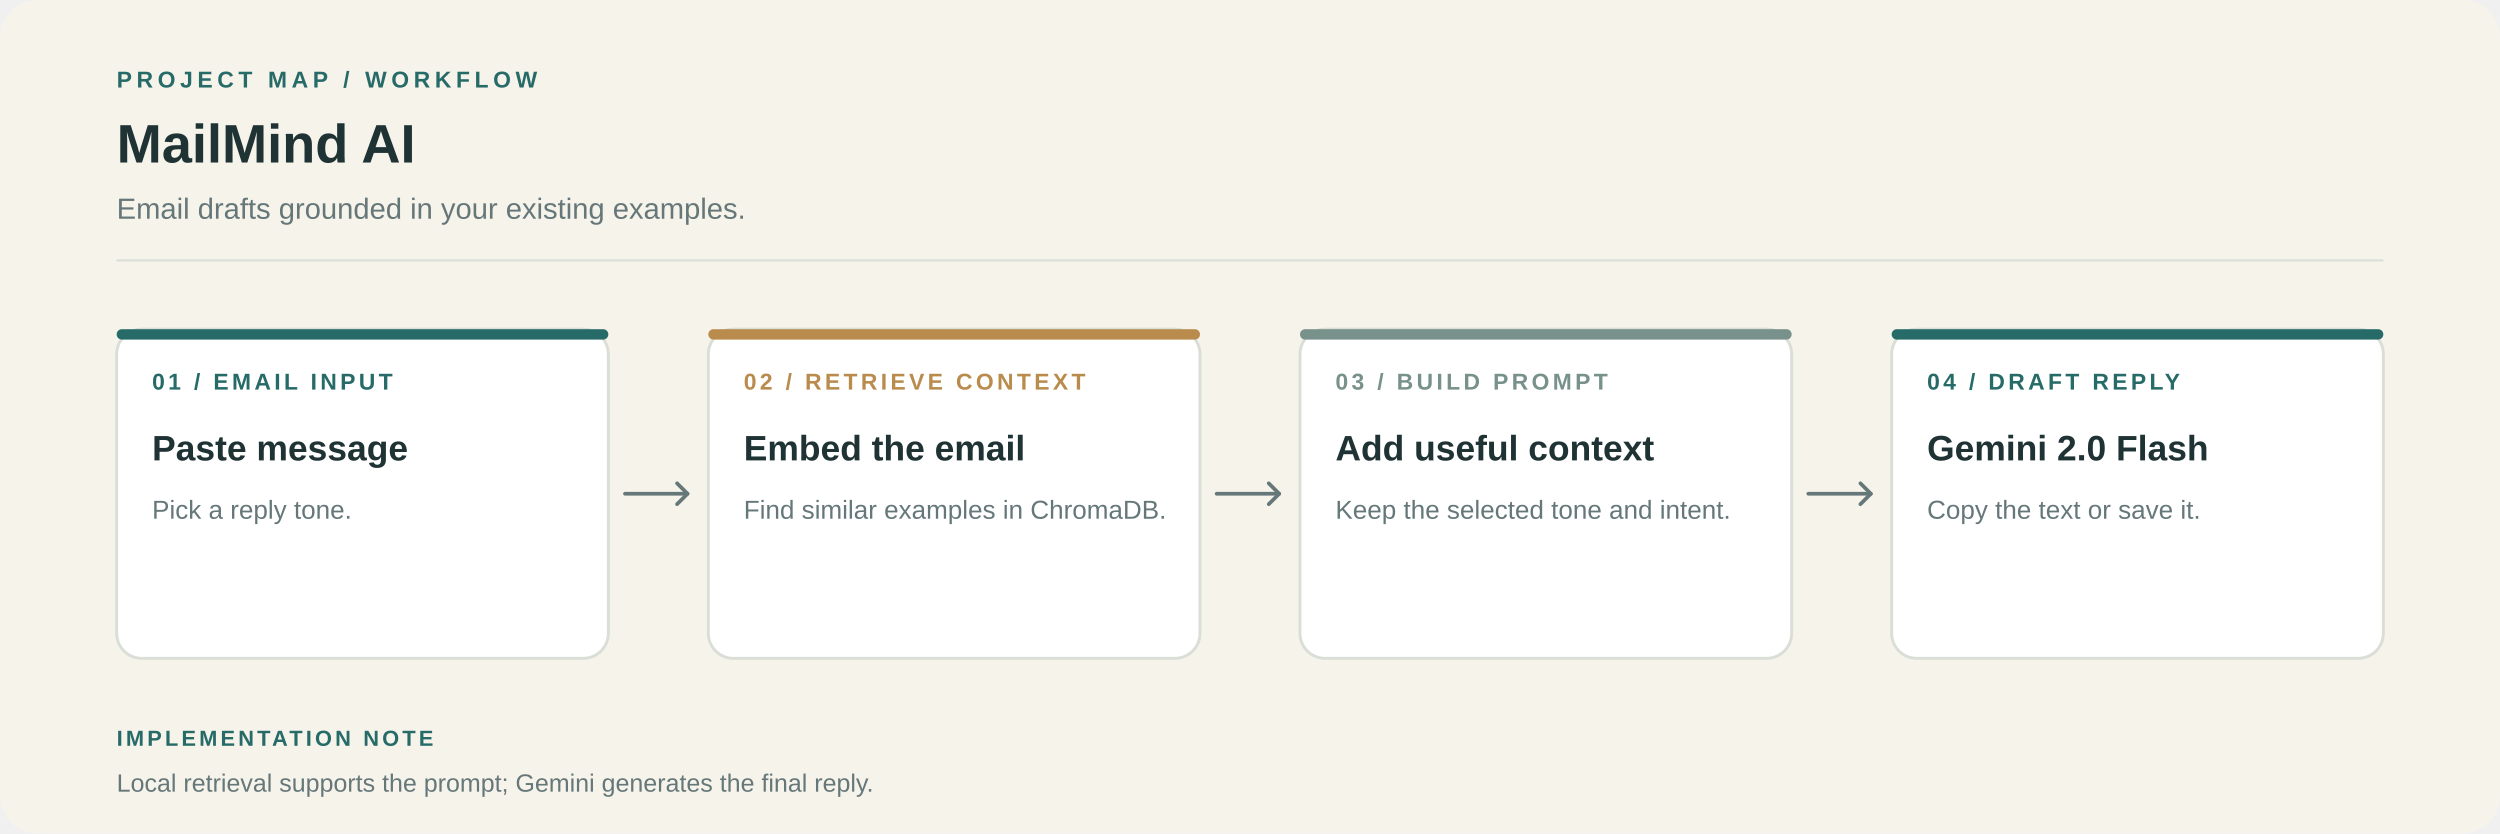
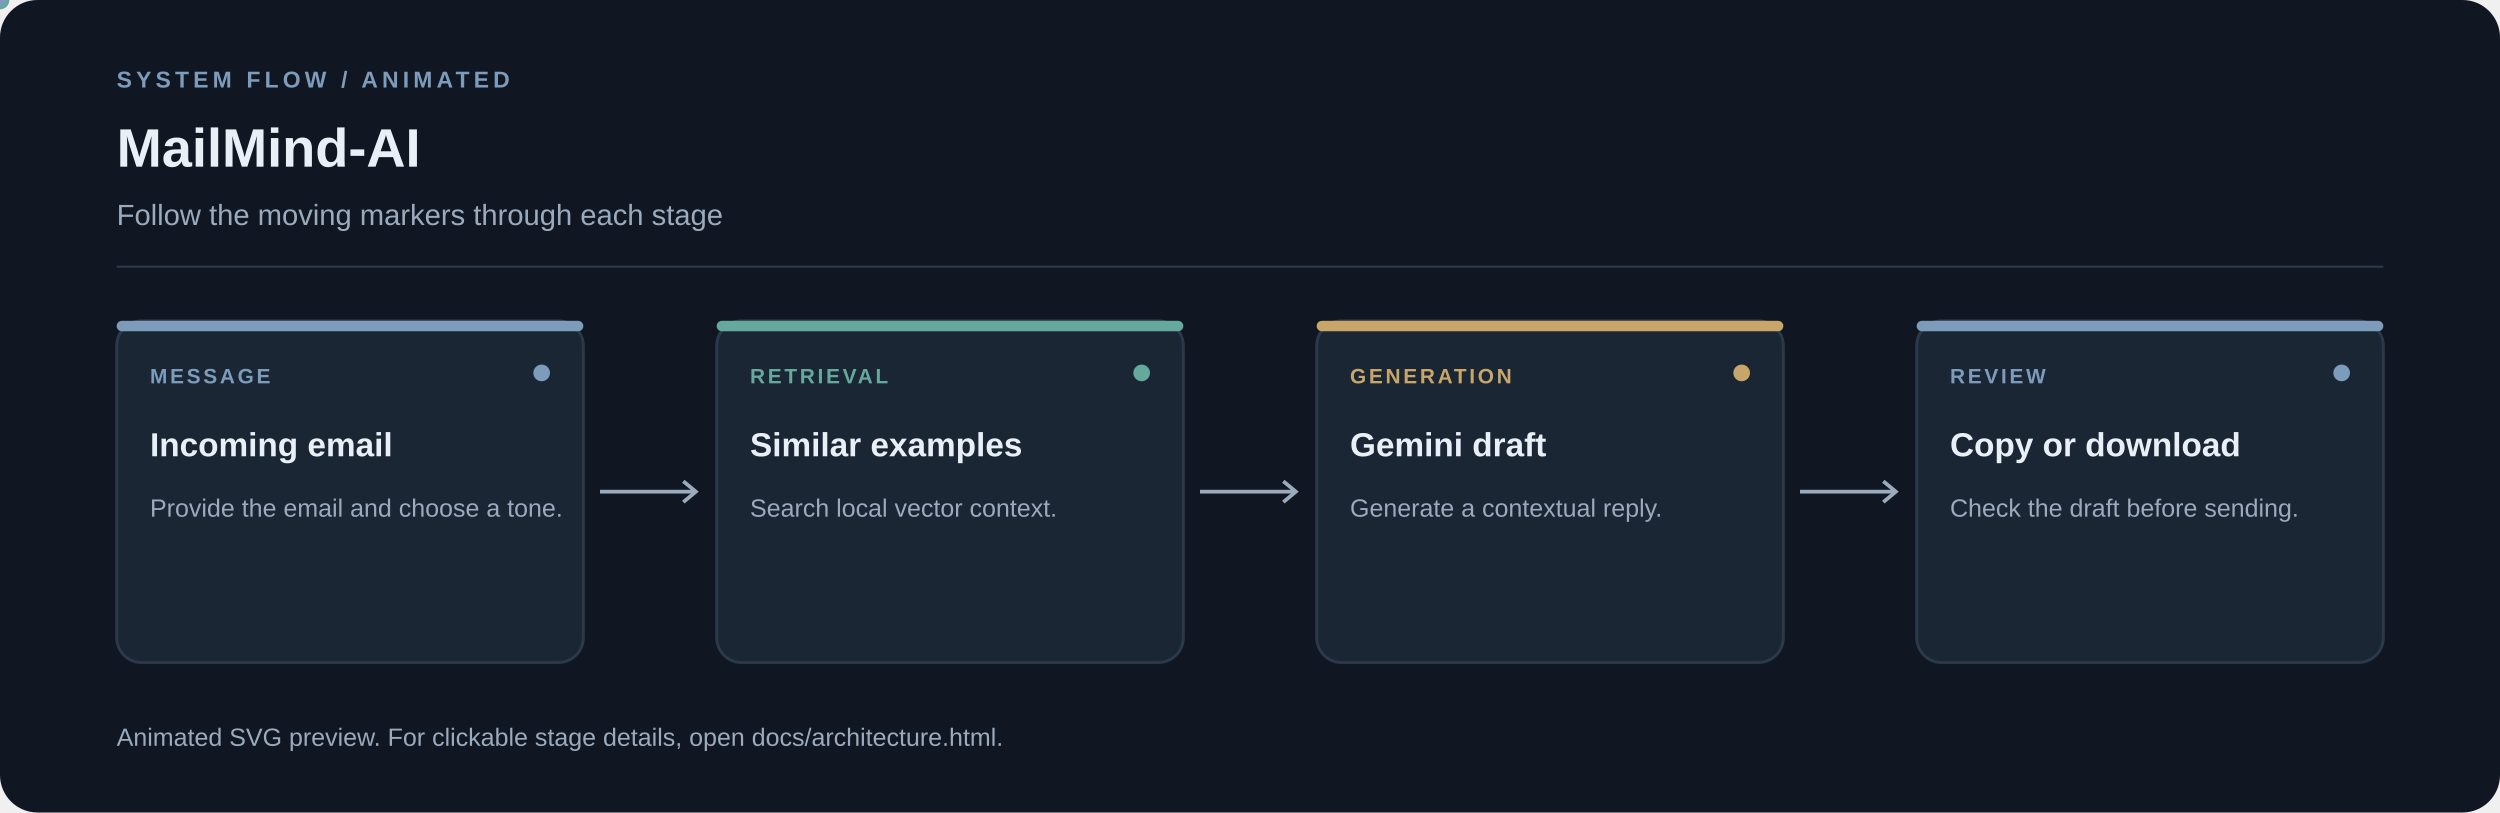
- <svg xmlns="http://www.w3.org/2000/svg" width="1200" height="400" viewBox="0 0 1200 400" role="img" aria-labelledby="title desc">
-   <rect width="1200" height="400" rx="18" fill="#F6F3EB" />
-   <text x="56" y="42" font-family="Arial,Helvetica,sans-serif" font-size="11" font-weight="700" letter-spacing="2.2" fill="#276B68">PROJECT MAP  /  WORKFLOW</text>
-   <text x="56" y="78" font-family="Arial,Helvetica,sans-serif" font-size="26" font-weight="700" fill="#203334">MailMind AI</text>
-   <text x="56" y="105" font-family="Arial,Helvetica,sans-serif" font-size="14" fill="#657779">Email drafts grounded in your existing examples.</text>
-   <line x1="56" y1="125" x2="1144" y2="125" stroke="#D9DED6" stroke-width="1" />
-   <path d="M 300 237 L 330 237" stroke="#657779" stroke-width="1.8" fill="none" stroke-linecap="round" />
-   <path d="M 325 232 L 330 237 L 325 242" stroke="#657779" stroke-width="1.8" fill="none" stroke-linecap="round" stroke-linejoin="round" />
-   <path d="M 584 237 L 614 237" stroke="#657779" stroke-width="1.8" fill="none" stroke-linecap="round" />
-   <path d="M 609 232 L 614 237 L 609 242" stroke="#657779" stroke-width="1.8" fill="none" stroke-linecap="round" stroke-linejoin="round" />
-   <path d="M 868 237 L 898 237" stroke="#657779" stroke-width="1.8" fill="none" stroke-linecap="round" />
-   <path d="M 893 232 L 898 237 L 893 242" stroke="#657779" stroke-width="1.8" fill="none" stroke-linecap="round" stroke-linejoin="round" />
-   <g>
-     <rect x="56" y="158" width="236" height="158" rx="12" fill="#FFFFFF" stroke="#D9DED6" stroke-width="1.4" />
-     <rect x="56" y="158" width="236" height="5" rx="2.5" fill="#276B68" />
-     <text x="73" y="187" font-family="Arial,Helvetica,sans-serif" font-size="11" font-weight="700" letter-spacing="1.6" fill="#276B68">01 / EMAIL INPUT</text>
-     <text x="73" y="221" font-family="Arial,Helvetica,sans-serif" font-size="17" font-weight="700" fill="#203334">Paste message</text>
-     <text x="73" y="249" font-family="Arial,Helvetica,sans-serif" font-size="12.5" fill="#657779">Pick a reply tone.</text>
+ <svg xmlns="http://www.w3.org/2000/svg" width="1200" height="390" viewBox="0 0 1200 390" role="img" aria-labelledby="title desc">
+   <rect width="1200" height="390" rx="18" fill="#101722" />
+   <text x="56" y="42" fill="#7D9BBA" font-family="Arial,sans-serif" font-size="11" font-weight="700" letter-spacing="2">SYSTEM FLOW / ANIMATED</text>
+   <text x="56" y="80" fill="#E9EFF6" font-family="Arial,sans-serif" font-size="26" font-weight="700">MailMind-AI</text>
+   <text x="56" y="108" fill="#9BAABD" font-family="Arial,sans-serif" font-size="14">Follow the moving markers through each stage</text>
+   <line x1="56" y1="128" x2="1144" y2="128" stroke="#2B394B" />
+   <path d="M 288 236 H 334" fill="none" stroke="#9BAABD" stroke-width="1.8" />
+   <path d="M 328 231 L 334 236 L 328 241" fill="none" stroke="#9BAABD" stroke-width="1.8" />
+   <path d="M 576 236 H 622" fill="none" stroke="#9BAABD" stroke-width="1.8" />
+   <path d="M 616 231 L 622 236 L 616 241" fill="none" stroke="#9BAABD" stroke-width="1.8" />
+   <path d="M 864 236 H 910" fill="none" stroke="#9BAABD" stroke-width="1.8" />
+   <path d="M 904 231 L 910 236 L 904 241" fill="none" stroke="#9BAABD" stroke-width="1.8" />
+   <g class="stage stage-0" tabindex="0">
+     <rect x="56" y="154" width="224" height="164" rx="12" fill="#1A2634" stroke="#2B394B" stroke-width="1.4" />
+     <rect x="56" y="154" width="224" height="5" rx="2.5" fill="#7D9BBA" />
+     <text x="72" y="184" fill="#7D9BBA" font-family="Arial,sans-serif" font-size="10" font-weight="700" letter-spacing="1.3">MESSAGE</text>
+     <text x="72" y="219" fill="#E9EFF6" font-family="Arial,sans-serif" font-size="16" font-weight="700">Incoming email</text>
+     <text x="72" y="248" fill="#9BAABD" font-family="Arial,sans-serif" font-size="12">Provide the email and choose a tone.</text>
+     <circle cx="260" cy="179" r="4" fill="#7D9BBA">
+       <animate attributeName="r" values="3;5;3" dur="2s" repeatCount="indefinite" />
+     </circle>
  </g>
-   <g>
-     <rect x="340" y="158" width="236" height="158" rx="12" fill="#FFFFFF" stroke="#D9DED6" stroke-width="1.4" />
-     <rect x="340" y="158" width="236" height="5" rx="2.5" fill="#B98B4D" />
-     <text x="357" y="187" font-family="Arial,Helvetica,sans-serif" font-size="11" font-weight="700" letter-spacing="1.6" fill="#B98B4D">02 / RETRIEVE CONTEXT</text>
-     <text x="357" y="221" font-family="Arial,Helvetica,sans-serif" font-size="17" font-weight="700" fill="#203334">Embed the email</text>
-     <text x="357" y="249" font-family="Arial,Helvetica,sans-serif" font-size="12.5" fill="#657779">Find similar examples in ChromaDB.</text>
+   <g class="stage stage-1" tabindex="0">
+     <rect x="344" y="154" width="224" height="164" rx="12" fill="#1A2634" stroke="#2B394B" stroke-width="1.4" />
+     <rect x="344" y="154" width="224" height="5" rx="2.5" fill="#65A99C" />
+     <text x="360" y="184" fill="#65A99C" font-family="Arial,sans-serif" font-size="10" font-weight="700" letter-spacing="1.3">RETRIEVAL</text>
+     <text x="360" y="219" fill="#E9EFF6" font-family="Arial,sans-serif" font-size="16" font-weight="700">Similar examples</text>
+     <text x="360" y="248" fill="#9BAABD" font-family="Arial,sans-serif" font-size="12">Search local vector context.</text>
+     <circle cx="548" cy="179" r="4" fill="#65A99C">
+       <animate attributeName="r" values="3;5;3" dur="2.35s" repeatCount="indefinite" />
+     </circle>
  </g>
-   <g>
-     <rect x="624" y="158" width="236" height="158" rx="12" fill="#FFFFFF" stroke="#D9DED6" stroke-width="1.4" />
-     <rect x="624" y="158" width="236" height="5" rx="2.5" fill="#78918B" />
-     <text x="641" y="187" font-family="Arial,Helvetica,sans-serif" font-size="11" font-weight="700" letter-spacing="1.6" fill="#78918B">03 / BUILD PROMPT</text>
-     <text x="641" y="221" font-family="Arial,Helvetica,sans-serif" font-size="17" font-weight="700" fill="#203334">Add useful context</text>
-     <text x="641" y="249" font-family="Arial,Helvetica,sans-serif" font-size="12.5" fill="#657779">Keep the selected tone and intent.</text>
+   <g class="stage stage-2" tabindex="0">
+     <rect x="632" y="154" width="224" height="164" rx="12" fill="#1A2634" stroke="#2B394B" stroke-width="1.4" />
+     <rect x="632" y="154" width="224" height="5" rx="2.5" fill="#C8A66A" />
+     <text x="648" y="184" fill="#C8A66A" font-family="Arial,sans-serif" font-size="10" font-weight="700" letter-spacing="1.3">GENERATION</text>
+     <text x="648" y="219" fill="#E9EFF6" font-family="Arial,sans-serif" font-size="16" font-weight="700">Gemini draft</text>
+     <text x="648" y="248" fill="#9BAABD" font-family="Arial,sans-serif" font-size="12">Generate a contextual reply.</text>
+     <circle cx="836" cy="179" r="4" fill="#C8A66A">
+       <animate attributeName="r" values="3;5;3" dur="2.7s" repeatCount="indefinite" />
+     </circle>
  </g>
-   <g>
-     <rect x="908" y="158" width="236" height="158" rx="12" fill="#FFFFFF" stroke="#D9DED6" stroke-width="1.4" />
-     <rect x="908" y="158" width="236" height="5" rx="2.5" fill="#276B68" />
-     <text x="925" y="187" font-family="Arial,Helvetica,sans-serif" font-size="11" font-weight="700" letter-spacing="1.6" fill="#276B68">04 / DRAFT REPLY</text>
-     <text x="925" y="221" font-family="Arial,Helvetica,sans-serif" font-size="17" font-weight="700" fill="#203334">Gemini 2.0 Flash</text>
-     <text x="925" y="249" font-family="Arial,Helvetica,sans-serif" font-size="12.5" fill="#657779">Copy the text or save it.</text>
+   <g class="stage stage-3" tabindex="0">
+     <rect x="920" y="154" width="224" height="164" rx="12" fill="#1A2634" stroke="#2B394B" stroke-width="1.4" />
+     <rect x="920" y="154" width="224" height="5" rx="2.5" fill="#7D9BBA" />
+     <text x="936" y="184" fill="#7D9BBA" font-family="Arial,sans-serif" font-size="10" font-weight="700" letter-spacing="1.3">REVIEW</text>
+     <text x="936" y="219" fill="#E9EFF6" font-family="Arial,sans-serif" font-size="16" font-weight="700">Copy or download</text>
+     <text x="936" y="248" fill="#9BAABD" font-family="Arial,sans-serif" font-size="12">Check the draft before sending.</text>
+     <circle cx="1124" cy="179" r="4" fill="#7D9BBA">
+       <animate attributeName="r" values="3;5;3" dur="3.05s" repeatCount="indefinite" />
+     </circle>
  </g>
-   <text x="56" y="358" font-family="Arial,Helvetica,sans-serif" font-size="10.5" font-weight="700" letter-spacing="1.5" fill="#276B68">IMPLEMENTATION NOTE</text>
-   <text x="56" y="380" font-family="Arial,Helvetica,sans-serif" font-size="12" fill="#657779">Local retrieval supports the prompt; Gemini generates the final reply.</text>
+   <circle r="4.5" fill="#65A99C">
+     <animateMotion dur="7s" repeatCount="indefinite" path="M 288 236 L 344 236 L 568 236 L 632 236 L 856 236 L 920 236" />
+   </circle>
+   <circle r="3" fill="#7D9BBA">
+     <animateMotion dur="7s" begin="-3.5s" repeatCount="indefinite" path="M 288 236 L 344 236 L 568 236 L 632 236 L 856 236 L 920 236" />
+   </circle>
+   <text x="56" y="358" fill="#9BAABD" font-family="Arial,sans-serif" font-size="12">Animated SVG preview. For clickable stage details, open docs/architecture.html.</text>
</svg>
